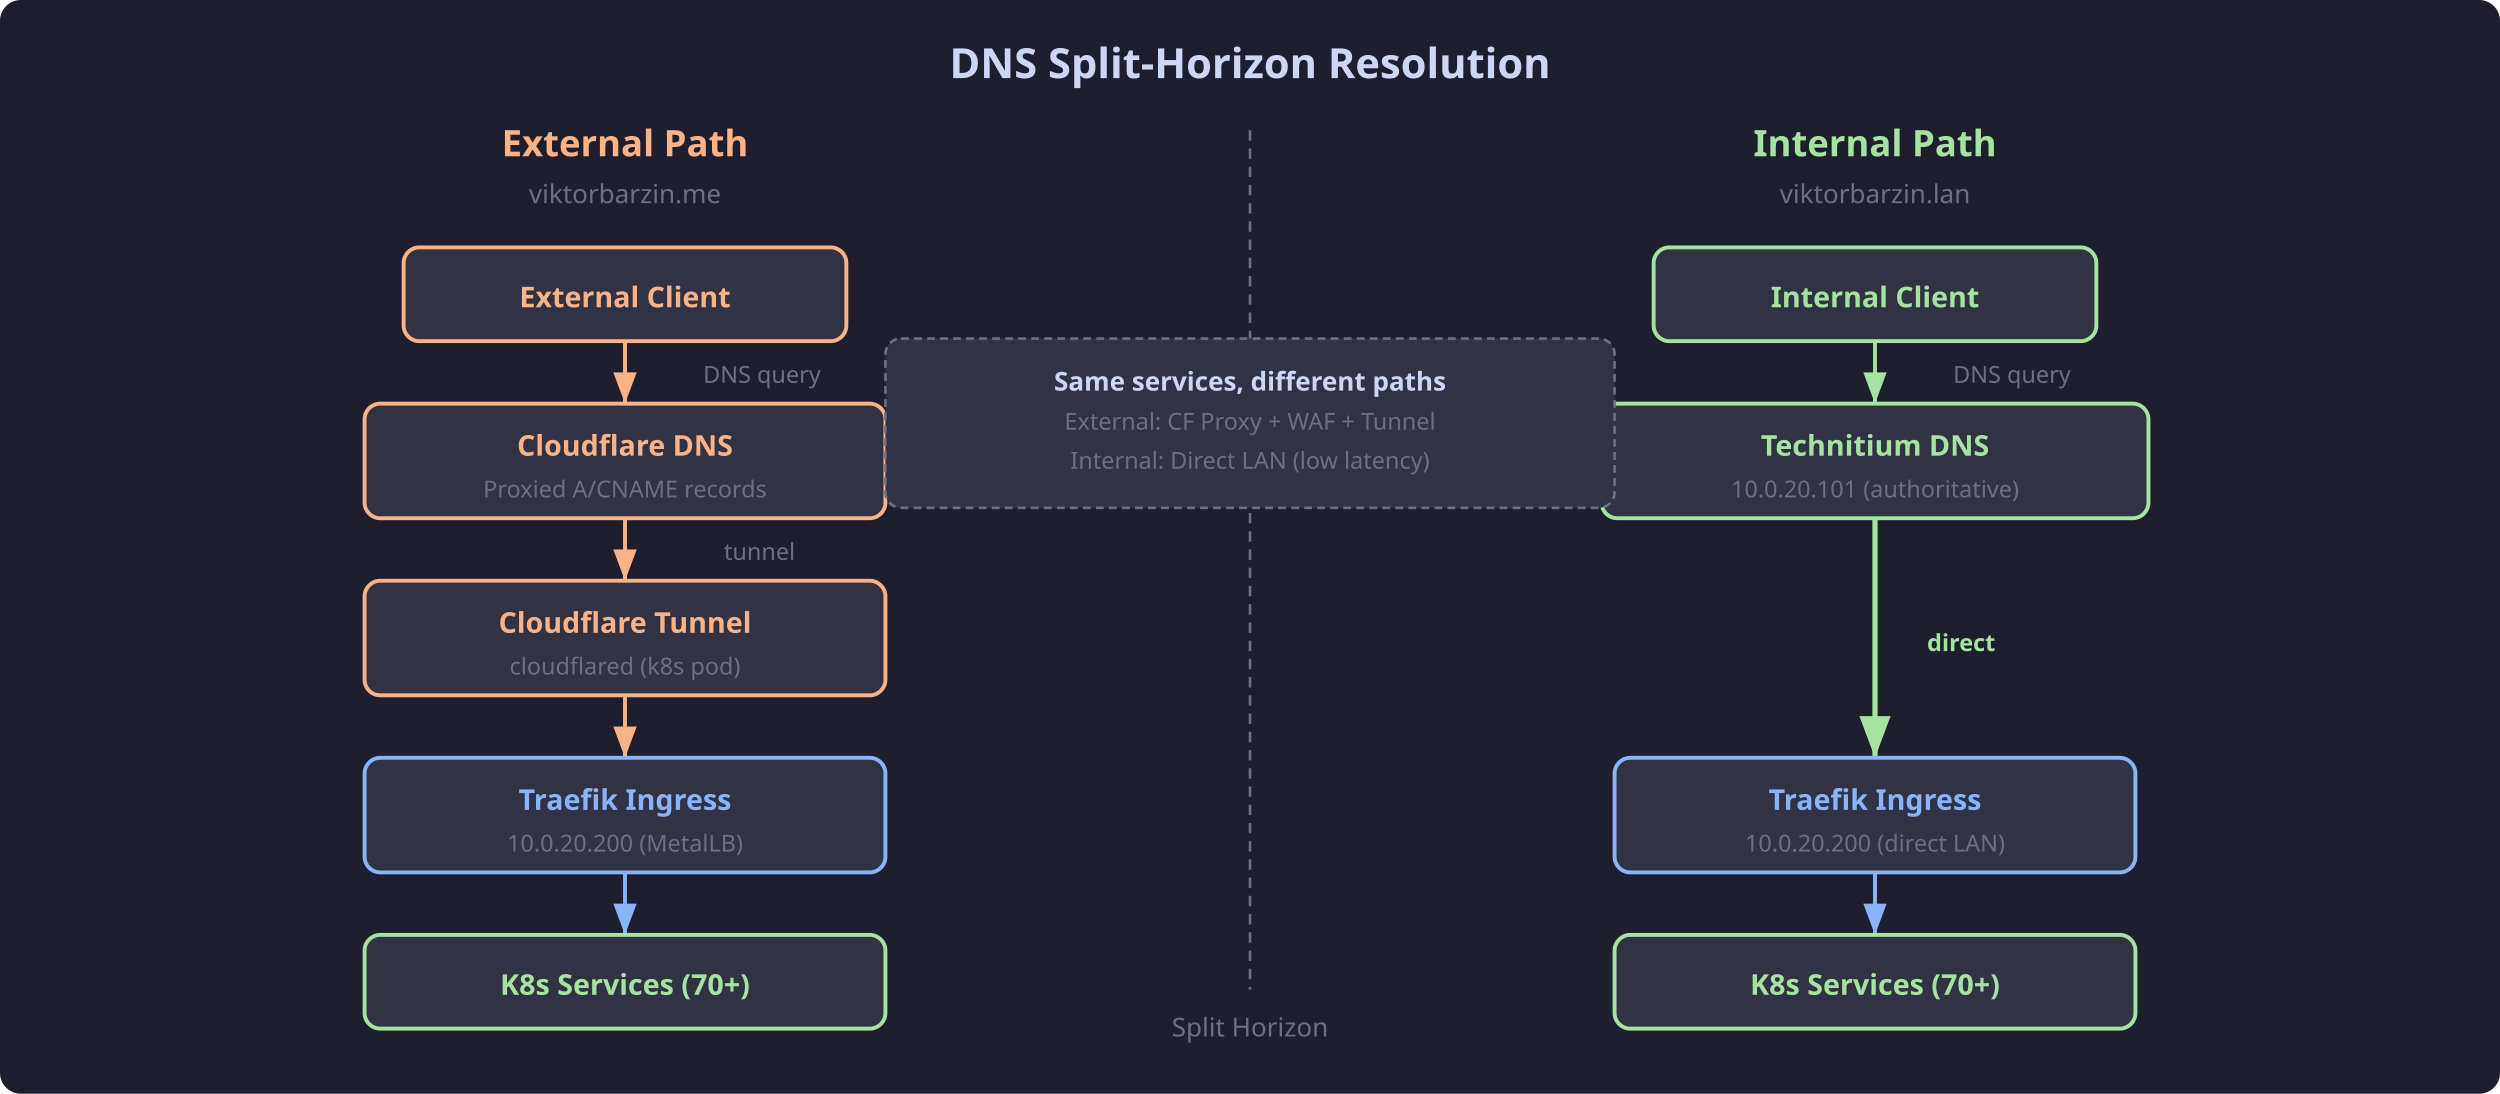
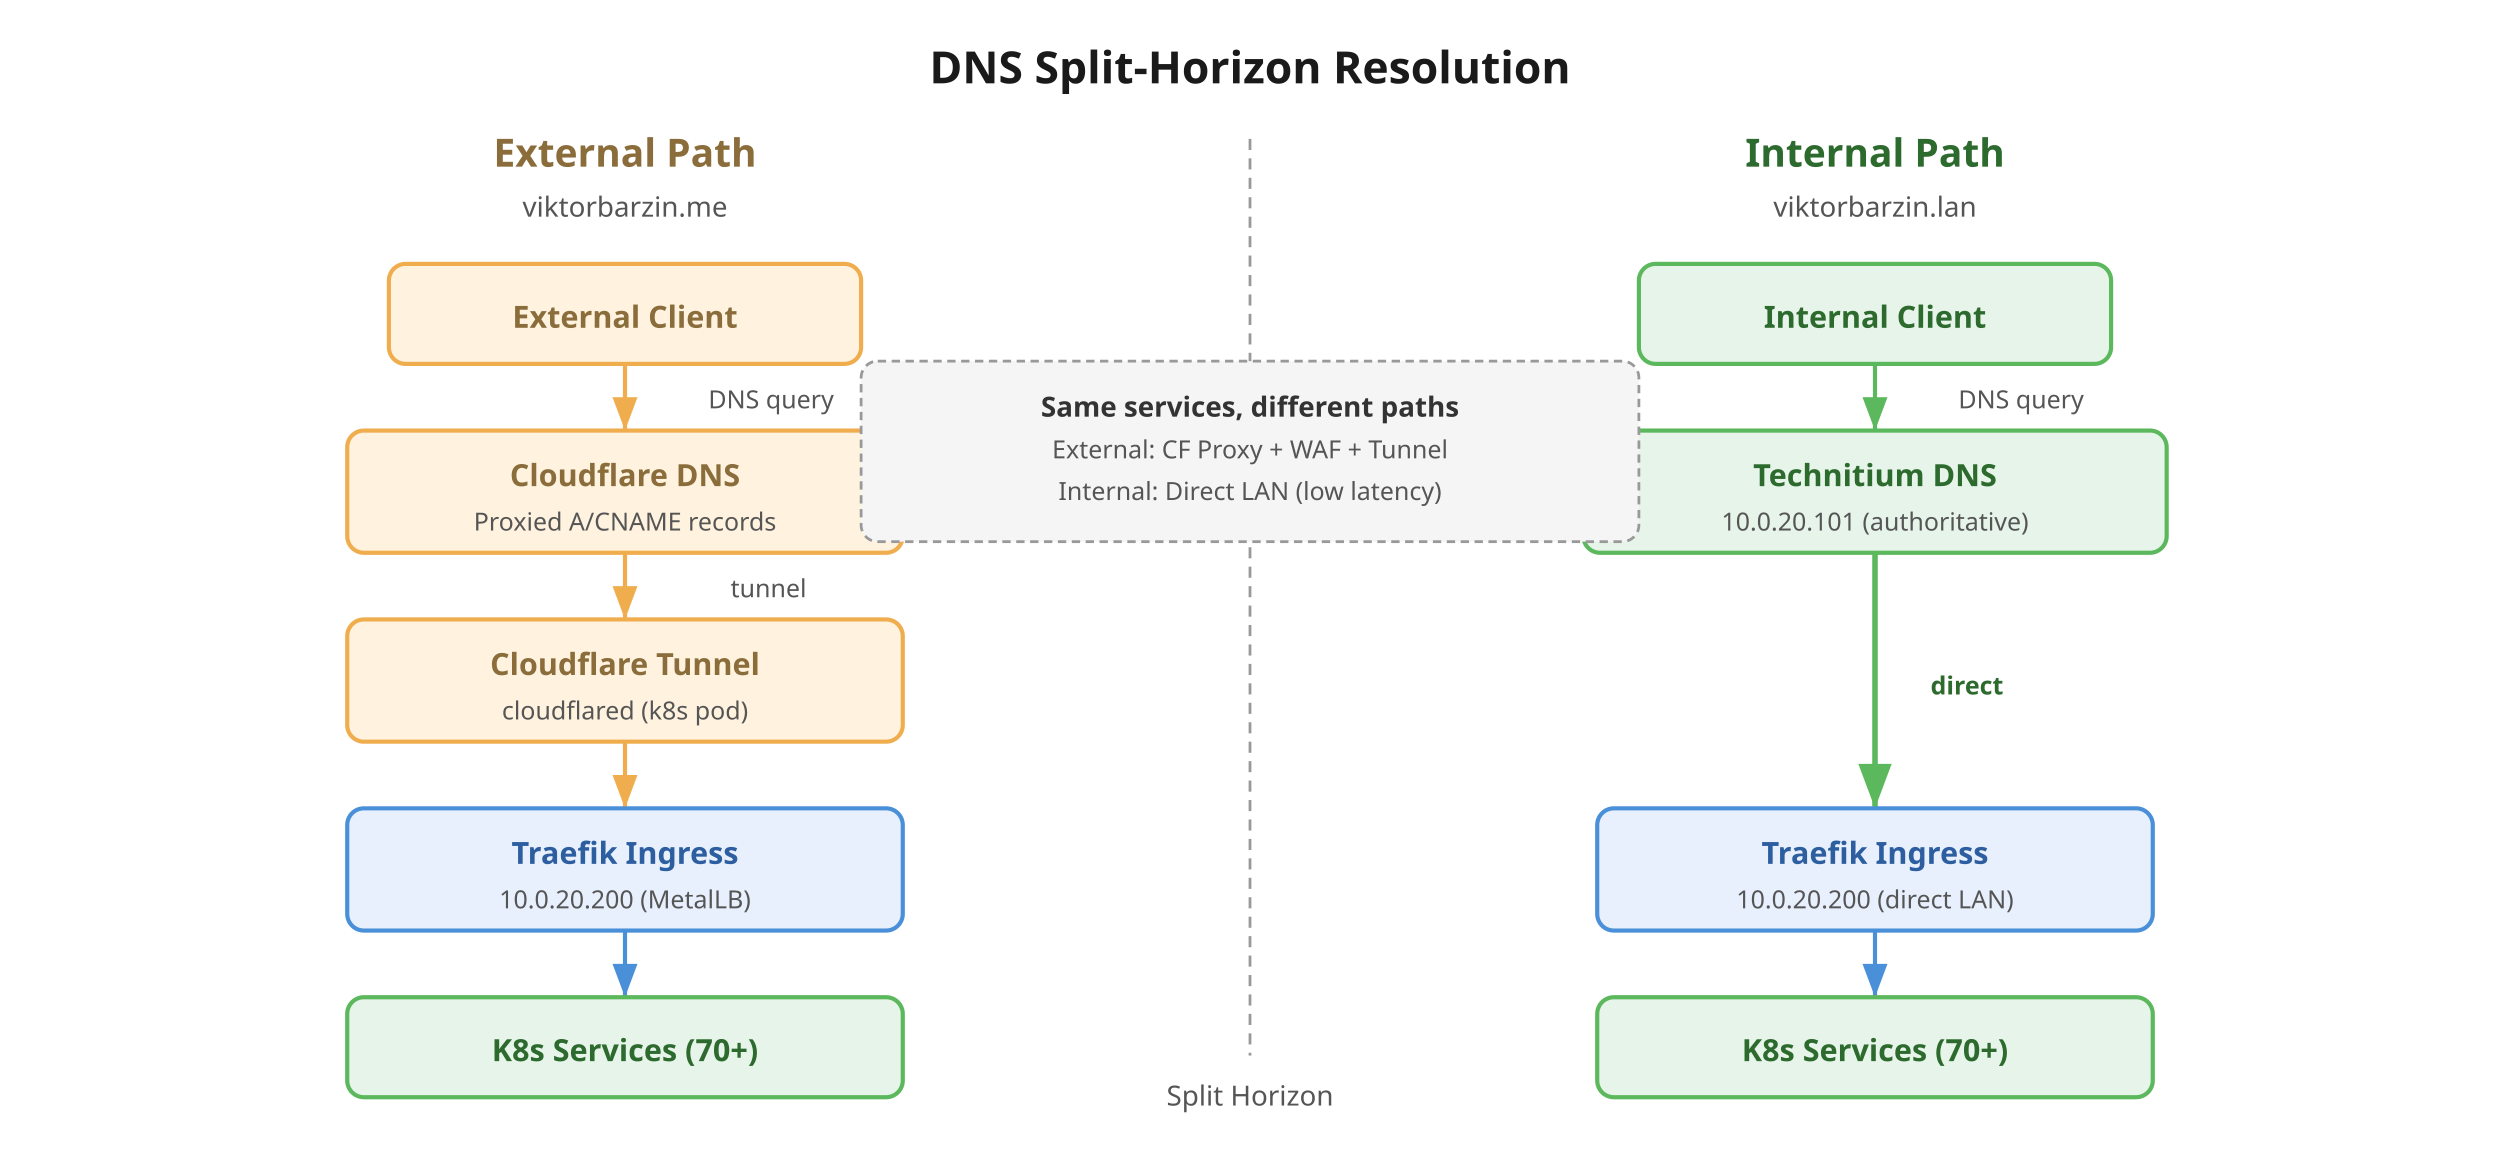
- <svg xmlns="http://www.w3.org/2000/svg" viewBox="0 0 960 420" width="960" height="420" font-family="sans-serif">
+ <svg xmlns="http://www.w3.org/2000/svg" viewBox="0 0 900 420" width="900" height="420" font-family="sans-serif">
  <defs>
    <marker id="d1" markerWidth="8" markerHeight="6" refX="8" refY="3" orient="auto">
-       <path d="M0,0 L8,3 L0,6" fill="#6c7086" />
+       <path d="M0,0 L8,3 L0,6" fill="#666666" />
    </marker>
    <marker id="d-blue" markerWidth="8" markerHeight="6" refX="8" refY="3" orient="auto">
-       <path d="M0,0 L8,3 L0,6" fill="#89b4fa" />
+       <path d="M0,0 L8,3 L0,6" fill="#4a90d9" />
    </marker>
    <marker id="d-green" markerWidth="8" markerHeight="6" refX="8" refY="3" orient="auto">
-       <path d="M0,0 L8,3 L0,6" fill="#a6e3a1" />
+       <path d="M0,0 L8,3 L0,6" fill="#5cb85c" />
    </marker>
    <marker id="d-orange" markerWidth="8" markerHeight="6" refX="8" refY="3" orient="auto">
-       <path d="M0,0 L8,3 L0,6" fill="#fab387" />
+       <path d="M0,0 L8,3 L0,6" fill="#f0ad4e" />
    </marker>
  </defs>
-   <rect width="960" height="420" rx="8" fill="#1e1e2e" />
-   <text x="480" y="30" fill="#cdd6f4" font-size="16" font-weight="bold" text-anchor="middle">DNS Split-Horizon Resolution</text>
-   <line x1="480" y1="50" x2="480" y2="380" stroke="#6c7086" stroke-width="1" stroke-dasharray="4,3" />
-   <text x="480" y="398" fill="#6c7086" font-size="10" text-anchor="middle">Split Horizon</text>
-   <text x="240" y="60" fill="#fab387" font-size="14" font-weight="bold" text-anchor="middle">External Path</text>
-   <text x="240" y="78" fill="#6c7086" font-size="10" text-anchor="middle">viktorbarzin.me</text>
-   <rect x="155" y="95" width="170" height="36" rx="6" fill="#313244" stroke="#fab387" stroke-width="1.5" />
-   <text x="240" y="118" fill="#fab387" font-size="11" font-weight="bold" text-anchor="middle">External Client</text>
-   <line x1="240" y1="131" x2="240" y2="155" stroke="#fab387" stroke-width="1.5" marker-end="url(#d-orange)" />
-   <text x="270" y="147" fill="#6c7086" font-size="9">DNS query</text>
-   <rect x="140" y="155" width="200" height="44" rx="6" fill="#313244" stroke="#fab387" stroke-width="1.5" />
-   <text x="240" y="175" fill="#fab387" font-size="11" font-weight="bold" text-anchor="middle">Cloudflare DNS</text>
-   <text x="240" y="191" fill="#6c7086" font-size="9" text-anchor="middle">Proxied A/CNAME records</text>
-   <line x1="240" y1="199" x2="240" y2="223" stroke="#fab387" stroke-width="1.5" marker-end="url(#d-orange)" />
-   <text x="278" y="215" fill="#6c7086" font-size="9">tunnel</text>
-   <rect x="140" y="223" width="200" height="44" rx="6" fill="#313244" stroke="#fab387" stroke-width="1.5" />
-   <text x="240" y="243" fill="#fab387" font-size="11" font-weight="bold" text-anchor="middle">Cloudflare Tunnel</text>
-   <text x="240" y="259" fill="#6c7086" font-size="9" text-anchor="middle">cloudflared (k8s pod)</text>
-   <line x1="240" y1="267" x2="240" y2="291" stroke="#fab387" stroke-width="1.5" marker-end="url(#d-orange)" />
-   <rect x="140" y="291" width="200" height="44" rx="6" fill="#313244" stroke="#89b4fa" stroke-width="1.5" />
-   <text x="240" y="311" fill="#89b4fa" font-size="11" font-weight="bold" text-anchor="middle">Traefik Ingress</text>
-   <text x="240" y="327" fill="#6c7086" font-size="9" text-anchor="middle">10.0.20.200 (MetalLB)</text>
-   <line x1="240" y1="335" x2="240" y2="359" stroke="#89b4fa" stroke-width="1.5" marker-end="url(#d-blue)" />
-   <rect x="140" y="359" width="200" height="36" rx="6" fill="#313244" stroke="#a6e3a1" stroke-width="1.5" />
-   <text x="240" y="382" fill="#a6e3a1" font-size="11" font-weight="bold" text-anchor="middle">K8s Services (70+)</text>
-   <text x="720" y="60" fill="#a6e3a1" font-size="14" font-weight="bold" text-anchor="middle">Internal Path</text>
-   <text x="720" y="78" fill="#6c7086" font-size="10" text-anchor="middle">viktorbarzin.lan</text>
-   <rect x="635" y="95" width="170" height="36" rx="6" fill="#313244" stroke="#a6e3a1" stroke-width="1.5" />
-   <text x="720" y="118" fill="#a6e3a1" font-size="11" font-weight="bold" text-anchor="middle">Internal Client</text>
-   <line x1="720" y1="131" x2="720" y2="155" stroke="#a6e3a1" stroke-width="1.5" marker-end="url(#d-green)" />
-   <text x="750" y="147" fill="#6c7086" font-size="9">DNS query</text>
-   <rect x="615" y="155" width="210" height="44" rx="6" fill="#313244" stroke="#a6e3a1" stroke-width="1.5" />
-   <text x="720" y="175" fill="#a6e3a1" font-size="11" font-weight="bold" text-anchor="middle">Technitium DNS</text>
-   <text x="720" y="191" fill="#6c7086" font-size="9" text-anchor="middle">10.0.20.101 (authoritative)</text>
-   <line x1="720" y1="199" x2="720" y2="291" stroke="#a6e3a1" stroke-width="2" marker-end="url(#d-green)" />
-   <text x="740" y="250" fill="#a6e3a1" font-size="9" font-weight="bold">direct</text>
-   <rect x="620" y="291" width="200" height="44" rx="6" fill="#313244" stroke="#89b4fa" stroke-width="1.5" />
-   <text x="720" y="311" fill="#89b4fa" font-size="11" font-weight="bold" text-anchor="middle">Traefik Ingress</text>
-   <text x="720" y="327" fill="#6c7086" font-size="9" text-anchor="middle">10.0.20.200 (direct LAN)</text>
-   <line x1="720" y1="335" x2="720" y2="359" stroke="#89b4fa" stroke-width="1.5" marker-end="url(#d-blue)" />
-   <rect x="620" y="359" width="200" height="36" rx="6" fill="#313244" stroke="#a6e3a1" stroke-width="1.5" />
-   <text x="720" y="382" fill="#a6e3a1" font-size="11" font-weight="bold" text-anchor="middle">K8s Services (70+)</text>
-   <rect x="340" y="130" width="280" height="65" rx="6" fill="#313244" stroke="#6c7086" stroke-width="1" stroke-dasharray="3,2" />
-   <text x="480" y="150" fill="#cdd6f4" font-size="10" font-weight="bold" text-anchor="middle">Same services, different paths</text>
-   <text x="480" y="165" fill="#6c7086" font-size="9" text-anchor="middle">External: CF Proxy + WAF + Tunnel</text>
-   <text x="480" y="180" fill="#6c7086" font-size="9" text-anchor="middle">Internal: Direct LAN (low latency)</text>
+   <text x="450" y="30" fill="#1a1a1a" font-size="16" font-weight="bold" text-anchor="middle">DNS Split-Horizon Resolution</text>
+   <line x1="450" y1="50" x2="450" y2="380" stroke="#999999" stroke-width="1" stroke-dasharray="4,3" />
+   <text x="450" y="398" fill="#555555" font-size="10" text-anchor="middle">Split Horizon</text>
+   <text x="225" y="60" fill="#8a6d3b" font-size="14" font-weight="bold" text-anchor="middle">External Path</text>
+   <text x="225" y="78" fill="#555555" font-size="10" text-anchor="middle">viktorbarzin.me</text>
+   <g data-label="External Client">
+     <rect x="140" y="95" width="170" height="36" rx="6" fill="#fff3e0" stroke="#f0ad4e" stroke-width="1.5" />
+     <text x="225" y="118" fill="#8a6d3b" font-size="11" font-weight="bold" text-anchor="middle">External Client</text>
+   </g>
+   <line x1="225" y1="131" x2="225" y2="155" stroke="#f0ad4e" stroke-width="1.5" marker-end="url(#d-orange)" />
+   <text x="255" y="147" fill="#555555" font-size="9">DNS query</text>
+   <g data-label="Cloudflare DNS">
+     <rect x="125" y="155" width="200" height="44" rx="6" fill="#fff3e0" stroke="#f0ad4e" stroke-width="1.5" />
+     <text x="225" y="175" fill="#8a6d3b" font-size="11" font-weight="bold" text-anchor="middle">Cloudflare DNS</text>
+     <text x="225" y="191" fill="#555555" font-size="9" text-anchor="middle">Proxied A/CNAME records</text>
+   </g>
+   <line x1="225" y1="199" x2="225" y2="223" stroke="#f0ad4e" stroke-width="1.5" marker-end="url(#d-orange)" />
+   <text x="263" y="215" fill="#555555" font-size="9">tunnel</text>
+   <g data-label="Cloudflare Tunnel">
+     <rect x="125" y="223" width="200" height="44" rx="6" fill="#fff3e0" stroke="#f0ad4e" stroke-width="1.5" />
+     <text x="225" y="243" fill="#8a6d3b" font-size="11" font-weight="bold" text-anchor="middle">Cloudflare Tunnel</text>
+     <text x="225" y="259" fill="#555555" font-size="9" text-anchor="middle">cloudflared (k8s pod)</text>
+   </g>
+   <line x1="225" y1="267" x2="225" y2="291" stroke="#f0ad4e" stroke-width="1.5" marker-end="url(#d-orange)" />
+   <g data-label="Traefik Ingress External">
+     <rect x="125" y="291" width="200" height="44" rx="6" fill="#e8f0fe" stroke="#4a90d9" stroke-width="1.5" />
+     <text x="225" y="311" fill="#2c5ea0" font-size="11" font-weight="bold" text-anchor="middle">Traefik Ingress</text>
+     <text x="225" y="327" fill="#555555" font-size="9" text-anchor="middle">10.0.20.200 (MetalLB)</text>
+   </g>
+   <line x1="225" y1="335" x2="225" y2="359" stroke="#4a90d9" stroke-width="1.5" marker-end="url(#d-blue)" />
+   <g data-label="K8s Services External">
+     <rect x="125" y="359" width="200" height="36" rx="6" fill="#e6f4ea" stroke="#5cb85c" stroke-width="1.5" />
+     <text x="225" y="382" fill="#2d6a2d" font-size="11" font-weight="bold" text-anchor="middle">K8s Services (70+)</text>
+   </g>
+   <text x="675" y="60" fill="#2d6a2d" font-size="14" font-weight="bold" text-anchor="middle">Internal Path</text>
+   <text x="675" y="78" fill="#555555" font-size="10" text-anchor="middle">viktorbarzin.lan</text>
+   <g data-label="Internal Client">
+     <rect x="590" y="95" width="170" height="36" rx="6" fill="#e6f4ea" stroke="#5cb85c" stroke-width="1.5" />
+     <text x="675" y="118" fill="#2d6a2d" font-size="11" font-weight="bold" text-anchor="middle">Internal Client</text>
+   </g>
+   <line x1="675" y1="131" x2="675" y2="155" stroke="#5cb85c" stroke-width="1.5" marker-end="url(#d-green)" />
+   <text x="705" y="147" fill="#555555" font-size="9">DNS query</text>
+   <g data-label="Technitium DNS">
+     <rect x="570" y="155" width="210" height="44" rx="6" fill="#e6f4ea" stroke="#5cb85c" stroke-width="1.5" />
+     <text x="675" y="175" fill="#2d6a2d" font-size="11" font-weight="bold" text-anchor="middle">Technitium DNS</text>
+     <text x="675" y="191" fill="#555555" font-size="9" text-anchor="middle">10.0.20.101 (authoritative)</text>
+   </g>
+   <line x1="675" y1="199" x2="675" y2="291" stroke="#5cb85c" stroke-width="2" marker-end="url(#d-green)" />
+   <text x="695" y="250" fill="#2d6a2d" font-size="9" font-weight="bold">direct</text>
+   <g data-label="Traefik Ingress Internal">
+     <rect x="575" y="291" width="200" height="44" rx="6" fill="#e8f0fe" stroke="#4a90d9" stroke-width="1.5" />
+     <text x="675" y="311" fill="#2c5ea0" font-size="11" font-weight="bold" text-anchor="middle">Traefik Ingress</text>
+     <text x="675" y="327" fill="#555555" font-size="9" text-anchor="middle">10.0.20.200 (direct LAN)</text>
+   </g>
+   <line x1="675" y1="335" x2="675" y2="359" stroke="#4a90d9" stroke-width="1.5" marker-end="url(#d-blue)" />
+   <g data-label="K8s Services Internal">
+     <rect x="575" y="359" width="200" height="36" rx="6" fill="#e6f4ea" stroke="#5cb85c" stroke-width="1.5" />
+     <text x="675" y="382" fill="#2d6a2d" font-size="11" font-weight="bold" text-anchor="middle">K8s Services (70+)</text>
+   </g>
+   <g data-label="Split Horizon Info">
+     <rect x="310" y="130" width="280" height="65" rx="6" fill="#f5f5f5" stroke="#999999" stroke-width="1" stroke-dasharray="3,2" />
+     <text x="450" y="150" fill="#333333" font-size="10" font-weight="bold" text-anchor="middle">Same services, different paths</text>
+     <text x="450" y="165" fill="#555555" font-size="9" text-anchor="middle">External: CF Proxy + WAF + Tunnel</text>
+     <text x="450" y="180" fill="#555555" font-size="9" text-anchor="middle">Internal: Direct LAN (low latency)</text>
+   </g>
</svg>
